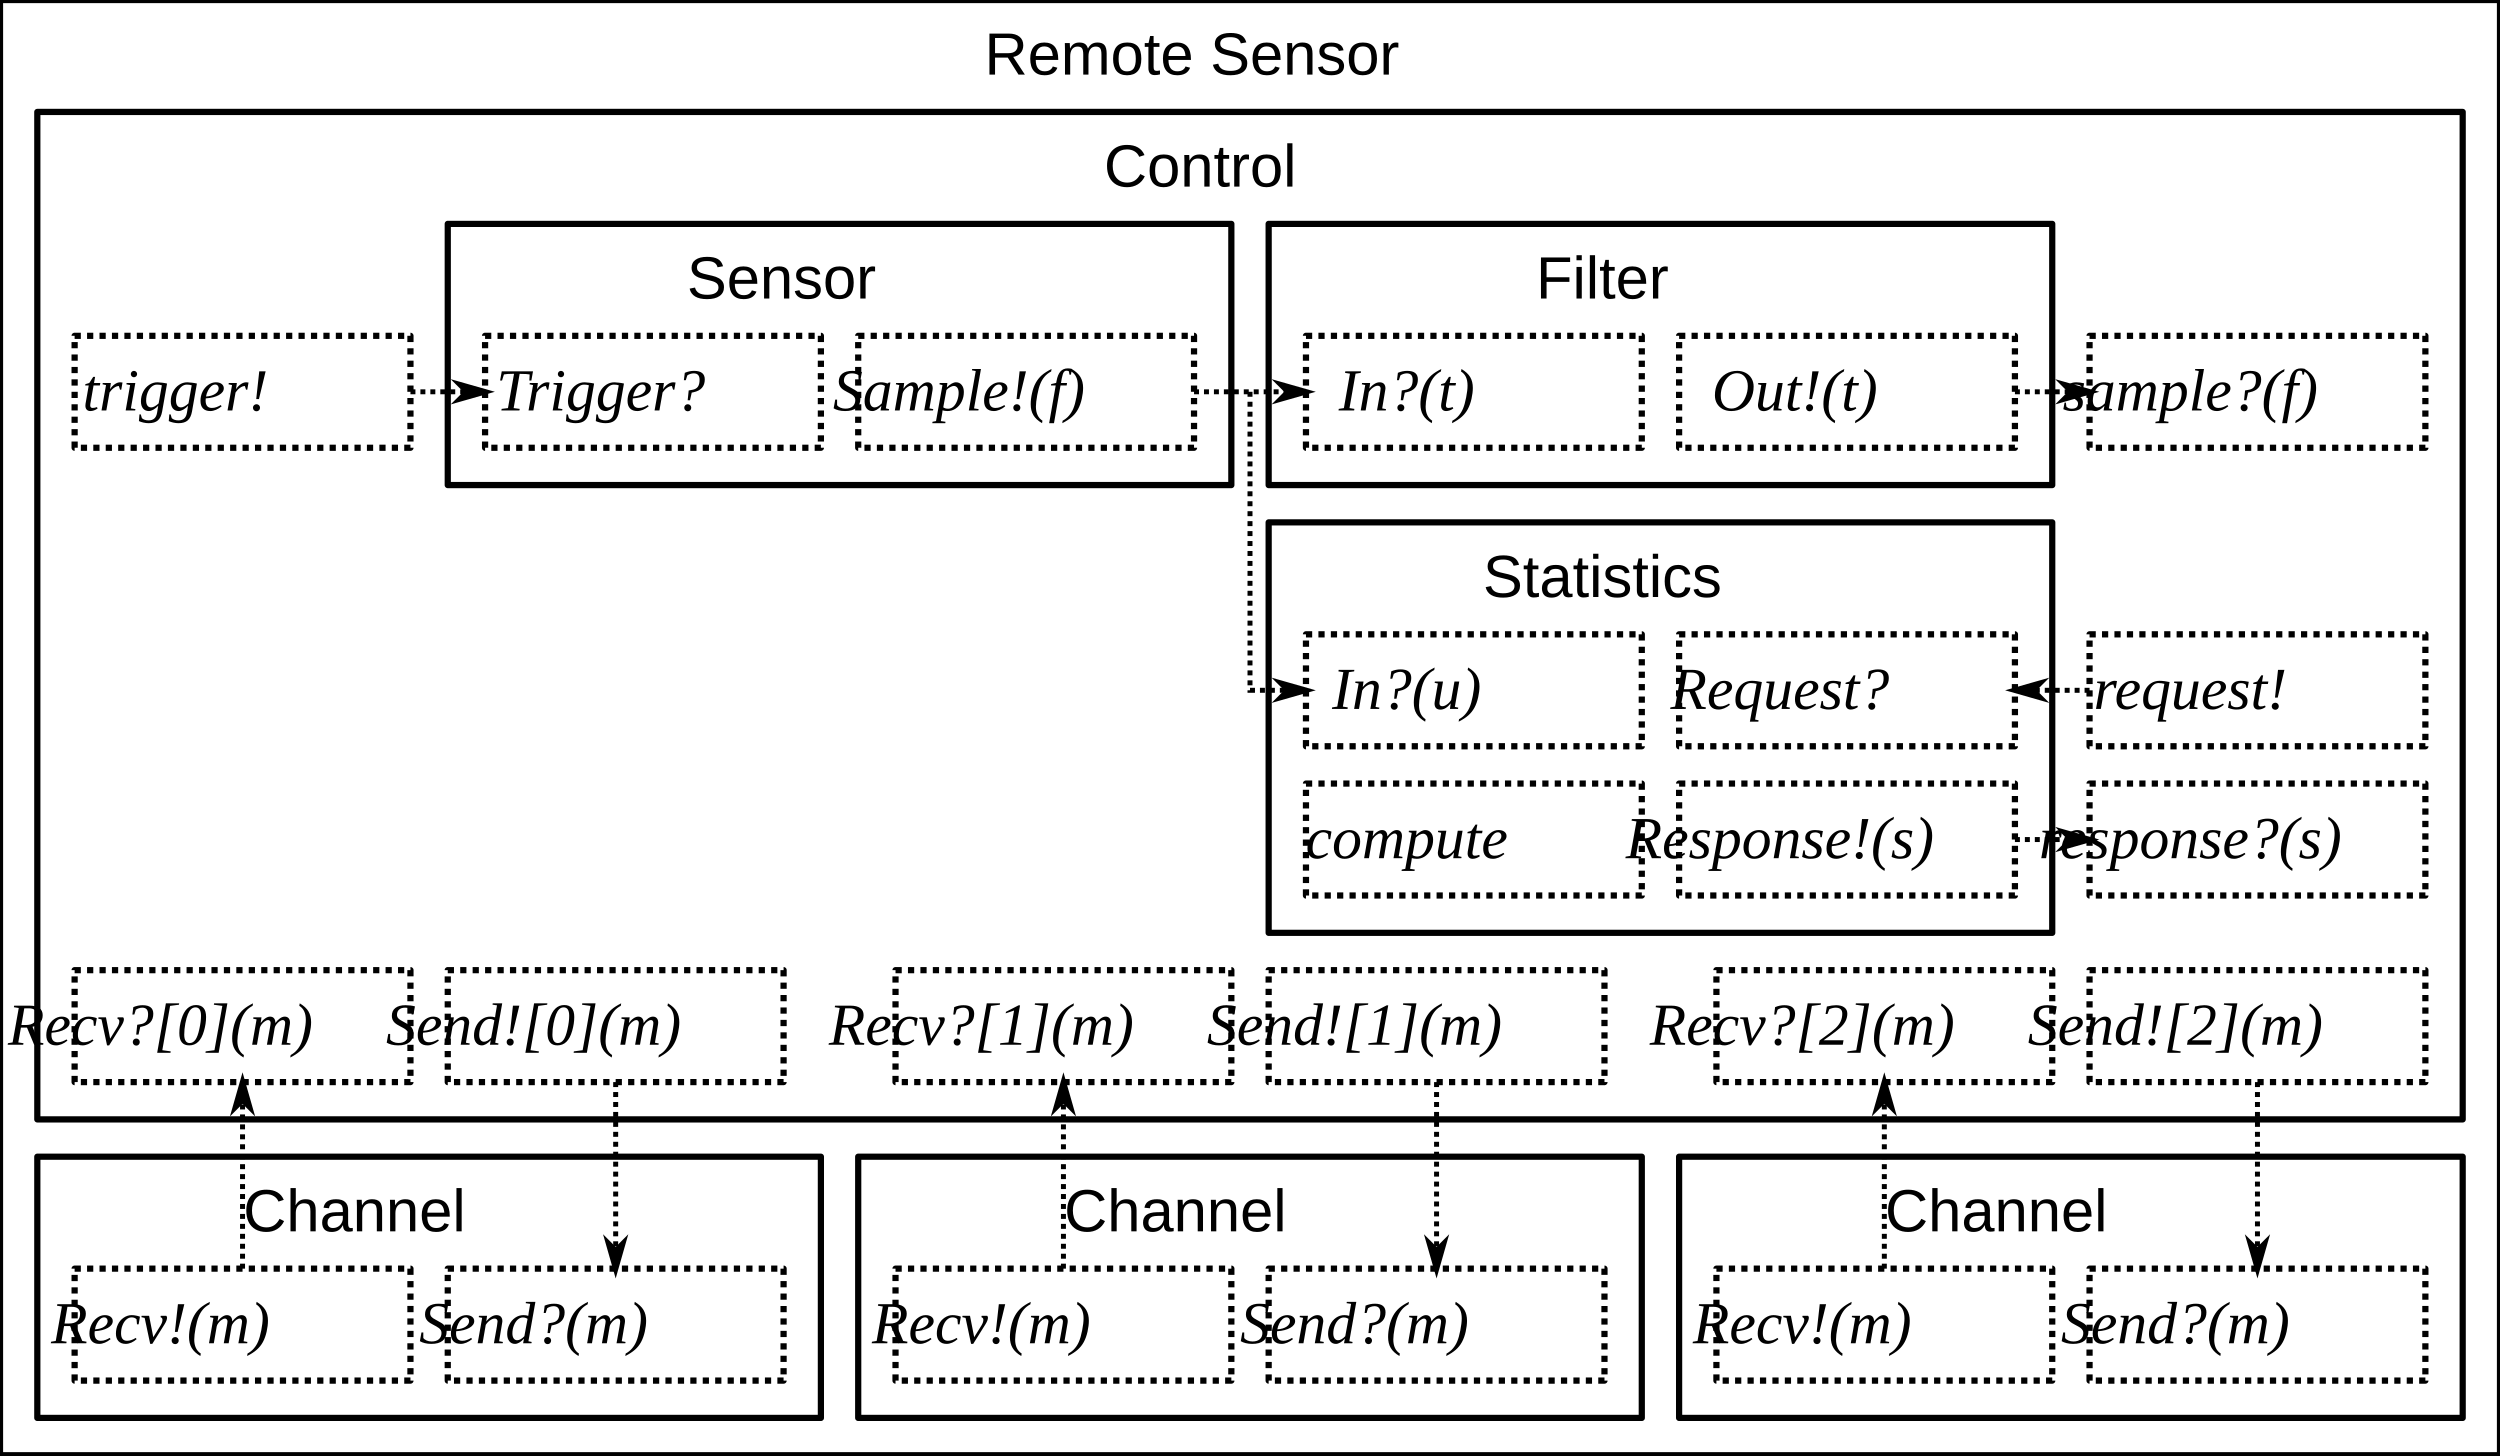
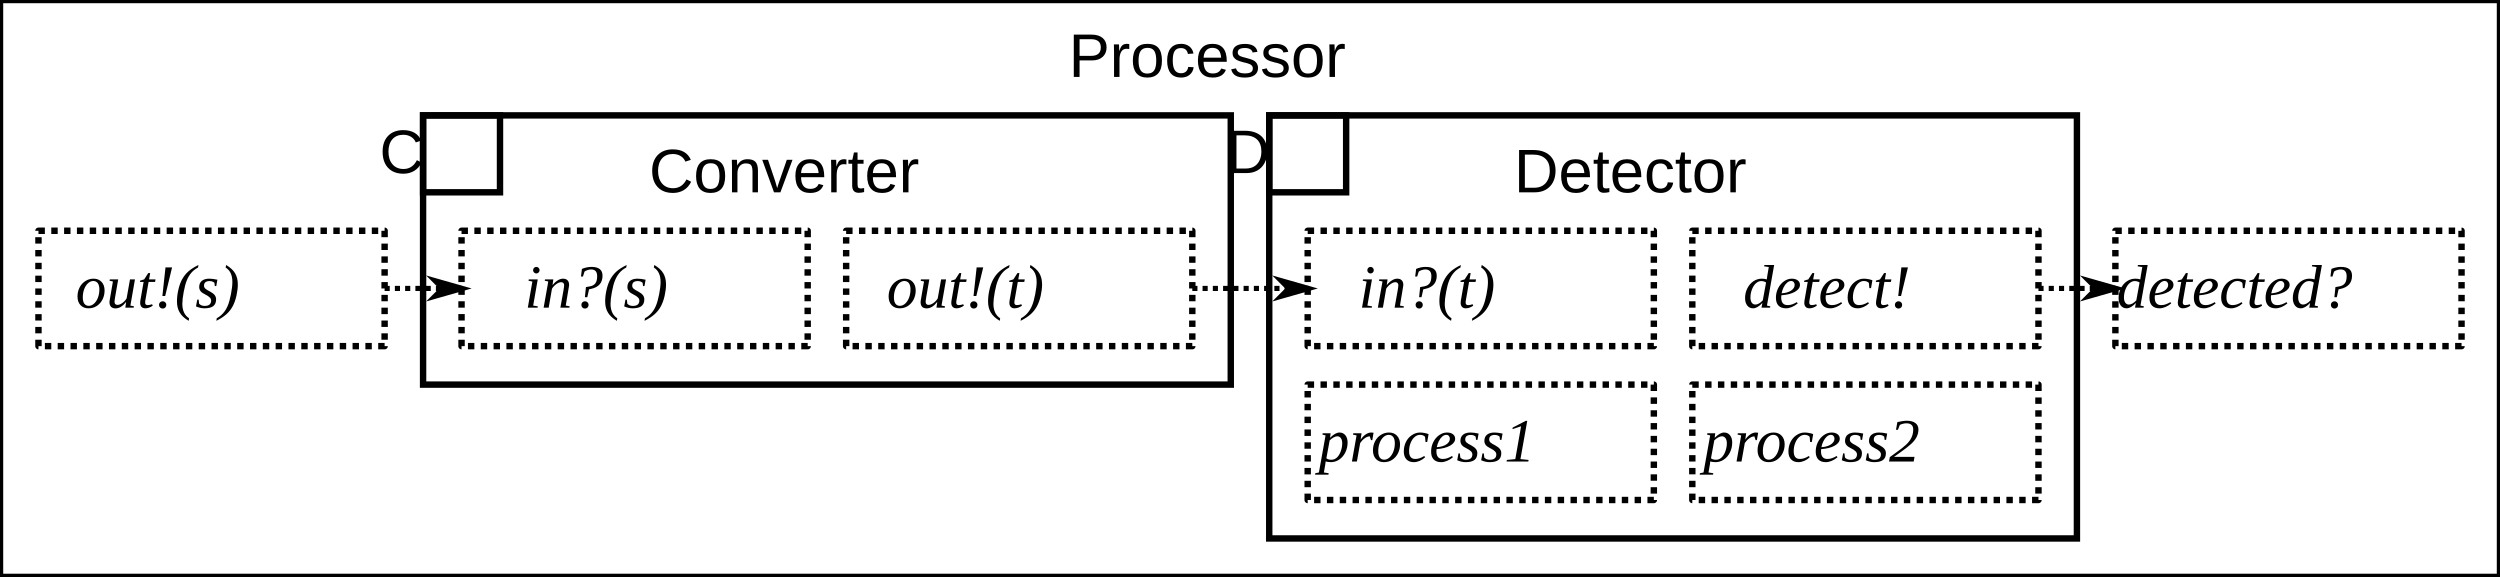
- <svg xmlns="http://www.w3.org/2000/svg" width="502.5" height="292.5" id="svg2" version="1.1">
+ <svg xmlns="http://www.w3.org/2000/svg" width="487.5" height="112.5" id="svg2" version="1.1">
  <defs id="defs4">
    <marker orient="auto" refY="0" refX="0" id="Arrow1Send" style="overflow:visible">
      <path id="path3876" d="M 0,0 5,-5 -12.5,0 5,5 0,0 z" style="fill-rule:evenodd;stroke:#000000;stroke-width:1pt;marker-start:none" transform="matrix(-0.2,0,0,-0.2,-1.2,0)" />
    </marker>
    <marker orient="auto" refY="0" refX="0" id="Arrow1Mstart" style="overflow:visible">
      <path id="path3867" d="M 0,0 5,-5 -12.5,0 5,5 0,0 z" style="fill-rule:evenodd;stroke:#000000;stroke-width:1pt;marker-start:none" transform="matrix(0.4,0,0,0.4,4,0)" />
    </marker>
    <marker orient="auto" refY="0" refX="0" id="Arrow1Lstart" style="overflow:visible">
      <path id="path3861" d="M 0,0 5,-5 -12.5,0 5,5 0,0 z" style="fill-rule:evenodd;stroke:#000000;stroke-width:1pt;marker-start:none" transform="matrix(0.8,0,0,0.8,10,0)" />
    </marker>
    <marker orient="auto" refY="0" refX="0" id="Arrow1Mend" style="overflow:visible">
      <path id="path3870" d="M 0,0 5,-5 -12.5,0 5,5 0,0 z" style="fill-rule:evenodd;stroke:#000000;stroke-width:1pt;marker-start:none" transform="matrix(-0.4,0,0,-0.4,-4,0)" />
    </marker>
  </defs>
-   <g id="layer1" transform="translate(0,-759.8622)">
-     <g id="g8713" transform="translate(0,-15)">
-       <rect y="842.362" x="97.5" height="22.5" width="67.5" id="rect5777" style="fill:none;stroke:#000000;stroke-width:1.25;stroke-linejoin:round;stroke-miterlimit:4;stroke-opacity:1;stroke-dasharray:1.25, 1.25;stroke-dashoffset:0" />
-       <text id="text5779" y="857.362" x="131.25" style="font-size:12px;font-style:italic;font-weight:normal;text-align:center;line-height:125%;letter-spacing:0px;word-spacing:0px;text-anchor:middle;fill:#000000;fill-opacity:1;stroke:none;font-family:Times New Roman;-inkscape-font-specification:'Times New Roman, Italic'" xml:space="preserve">
-         <tspan y="857.362" x="131.25" id="tspan5781">Trigger?</tspan>
+   <g id="layer1" transform="translate(0,-939.8622)">
+     <rect style="fill:none;stroke:#000000;stroke-width:1.25;stroke-linejoin:round;stroke-miterlimit:4;stroke-opacity:1;stroke-dasharray:1.25, 1.25;stroke-dashoffset:0" id="rect5777" width="67.5" height="22.5" x="90" y="984.862" />
+     <text xml:space="preserve" style="font-size:12px;font-style:italic;font-weight:normal;text-align:center;line-height:125%;letter-spacing:0px;word-spacing:0px;text-anchor:middle;fill:#000000;fill-opacity:1;stroke:none;font-family:Times New Roman;-inkscape-font-specification:'Times New Roman, Italic'" x="123.75" y="999.862" id="text5779">
+       <tspan id="tspan5781" x="123.75" y="999.862">in?(s)</tspan>
+     </text>
+     <text xml:space="preserve" style="font-size:12px;font-style:normal;font-variant:normal;font-weight:normal;font-stretch:normal;text-align:center;line-height:125%;letter-spacing:0px;word-spacing:0px;text-anchor:middle;fill:#000000;fill-opacity:1;stroke:none;font-family:Arial;-inkscape-font-specification:Arial" x="161.25" y="977.362" id="text5796">
+       <tspan id="tspan5798" x="161.25" y="977.362">Converter</tspan>
+     </text>
+     <rect style="fill:none;stroke:#000000;stroke-width:1.25;stroke-linejoin:miter;stroke-miterlimit:4;stroke-opacity:1;stroke-dasharray:none;stroke-dashoffset:0" id="rect5800" width="157.5" height="52.5" x="82.5" y="962.362" />
+     <text id="text5833" y="977.362" x="326.25" style="font-size:12px;font-style:normal;font-variant:normal;font-weight:normal;font-stretch:normal;text-align:center;line-height:125%;letter-spacing:0px;word-spacing:0px;text-anchor:middle;fill:#000000;fill-opacity:1;stroke:none;font-family:Arial;-inkscape-font-specification:Arial" xml:space="preserve">
+       <tspan y="977.362" x="326.25" id="tspan5835">Detector</tspan>
+     </text>
+     <rect y="962.362" x="247.5" height="82.5" width="157.5" id="rect5837" style="fill:none;stroke:#000000;stroke-width:1.25;stroke-linejoin:miter;stroke-miterlimit:4;stroke-opacity:1;stroke-dasharray:none;stroke-dashoffset:0" />
+     <text xml:space="preserve" style="font-size:12px;font-style:normal;font-variant:normal;font-weight:normal;font-stretch:normal;text-align:center;line-height:125%;letter-spacing:0px;word-spacing:0px;text-anchor:middle;fill:#000000;fill-opacity:1;stroke:none;font-family:Arial;-inkscape-font-specification:Arial" x="243.75" y="954.862" id="text5944">
+       <tspan id="tspan5946" x="243.75" y="954.862">Processor</tspan>
+     </text>
+     <rect style="fill:none;stroke:#000000;stroke-width:1.25;stroke-linejoin:miter;stroke-miterlimit:4;stroke-opacity:1;stroke-dasharray:none;stroke-dashoffset:0" id="rect5948" width="487.5" height="112.5" x="0" y="939.862" />
+     <g id="g6851" transform="translate(45,-150)">
+       <text xml:space="preserve" style="font-size:12px;font-style:italic;font-weight:normal;text-align:center;line-height:125%;letter-spacing:0px;word-spacing:0px;text-anchor:middle;fill:#000000;fill-opacity:1;stroke:none;font-family:Times New Roman;-inkscape-font-specification:'Times New Roman, Italic'" x="153.75" y="1149.862" id="text5792">
+         <tspan id="tspan5794" x="153.75" y="1149.862">out!(t)</tspan>
      </text>
-       <text id="text5796" y="834.862" x="168.75" style="font-size:12px;font-style:normal;font-variant:normal;font-weight:normal;font-stretch:normal;text-align:center;line-height:125%;letter-spacing:0px;word-spacing:0px;text-anchor:middle;fill:#000000;fill-opacity:1;stroke:none;font-family:Arial;-inkscape-font-specification:Arial" xml:space="preserve">
-         <tspan y="834.862" x="168.75" id="tspan5798">Sensor</tspan>
+       <rect style="fill:none;stroke:#000000;stroke-width:1.25;stroke-linejoin:round;stroke-miterlimit:4;stroke-opacity:1;stroke-dasharray:1.25, 1.25;stroke-dashoffset:0" id="rect5972" width="67.5" height="22.5" x="120" y="1134.862" />
+     </g>
+     <g id="g7469" transform="translate(45,-150)">
+       <rect style="fill:none;stroke:#000000;stroke-width:1.25;stroke-linejoin:round;stroke-miterlimit:4;stroke-opacity:1;stroke-dasharray:1.25, 1.25;stroke-dashoffset:0" id="rect5986" width="67.5" height="22.5" x="-37.5" y="1134.862" />
+       <text xml:space="preserve" style="font-size:12px;font-style:italic;font-weight:normal;text-align:center;line-height:125%;letter-spacing:0px;word-spacing:0px;text-anchor:middle;fill:#000000;fill-opacity:1;stroke:none;font-family:Times New Roman;-inkscape-font-specification:'Times New Roman, Italic'" x="-3.75" y="1149.862" id="text5988">
+         <tspan id="tspan5990" x="-3.75" y="1149.862">out!(s)</tspan>
      </text>
-       <rect y="819.862" x="90" height="52.5" width="157.5" id="rect5800" style="fill:none;stroke:#000000;stroke-width:1.25;stroke-linejoin:round;stroke-miterlimit:4;stroke-opacity:1;stroke-dasharray:none;stroke-dashoffset:0" />
-       <text xml:space="preserve" style="font-size:12px;font-style:normal;font-variant:normal;font-weight:normal;font-stretch:normal;text-align:center;line-height:125%;letter-spacing:0px;word-spacing:0px;text-anchor:middle;fill:#000000;fill-opacity:1;stroke:none;font-family:Arial;-inkscape-font-specification:Arial" x="333.75" y="834.862" id="text5833">
-         <tspan id="tspan5835" x="333.75" y="834.862">Filter</tspan>
+     </g>
+     <g id="g6054" transform="translate(45,-150)">
+       <text id="text5994" y="1149.862" x="243.75" style="font-size:12px;font-style:italic;font-weight:normal;text-align:center;line-height:125%;letter-spacing:0px;word-spacing:0px;text-anchor:middle;fill:#000000;fill-opacity:1;stroke:none;font-family:Times New Roman;-inkscape-font-specification:'Times New Roman, Italic'" xml:space="preserve">
+         <tspan y="1149.862" x="243.75" id="tspan5996">in?(t)</tspan>
      </text>
-       <rect style="fill:none;stroke:#000000;stroke-width:1.25;stroke-linejoin:round;stroke-miterlimit:4;stroke-opacity:1;stroke-dasharray:none;stroke-dashoffset:0" id="rect5837" width="157.5" height="52.5" x="255" y="819.862" />
-       <text xml:space="preserve" style="font-size:12px;font-style:normal;font-variant:normal;font-weight:normal;font-stretch:normal;text-align:center;line-height:125%;letter-spacing:0px;word-spacing:0px;text-anchor:middle;fill:#000000;fill-opacity:1;stroke:none;font-family:Arial;-inkscape-font-specification:Arial" x="333.75" y="894.862" id="text5857">
-         <tspan id="tspan5859" x="333.75" y="894.862">Statistics</tspan>
+       <rect y="1134.862" x="210" height="22.5" width="67.5" id="rect5998" style="fill:none;stroke:#000000;stroke-width:1.25;stroke-linejoin:round;stroke-miterlimit:4;stroke-opacity:1;stroke-dasharray:1.25, 1.25;stroke-dashoffset:0" />
+     </g>
+     <text id="text6002" y="999.862" x="363.75" style="font-size:12px;font-style:italic;font-weight:normal;text-align:center;line-height:125%;letter-spacing:0px;word-spacing:0px;text-anchor:middle;fill:#000000;fill-opacity:1;stroke:none;font-family:Times New Roman;-inkscape-font-specification:'Times New Roman, Italic'" xml:space="preserve">
+       <tspan y="999.862" x="363.75" id="tspan6004">detect!</tspan>
+     </text>
+     <rect y="984.862" x="330" height="22.5" width="67.5" id="rect6006" style="fill:none;stroke:#000000;stroke-width:1.25;stroke-linejoin:round;stroke-miterlimit:4;stroke-opacity:1;stroke-dasharray:1.25, 1.25;stroke-dashoffset:0" />
+     <path style="fill:none;stroke:#000000;stroke-width:1;stroke-linecap:butt;stroke-linejoin:miter;stroke-miterlimit:4;stroke-opacity:1;stroke-dasharray:1, 1;stroke-dashoffset:0;marker-start:none;marker-end:url(#Arrow1Mend)" d="m 75,996.112 c 15,0 15,0 15,0" id="path6091" />
+     <path style="fill:none;stroke:#000000;stroke-width:1;stroke-linecap:butt;stroke-linejoin:miter;stroke-miterlimit:4;stroke-opacity:1;stroke-dasharray:1, 1;stroke-dashoffset:0;marker-end:url(#Arrow1Mend)" d="m 232.5,996.112 c 22.5,0 22.5,0 22.5,0" id="path6469" />
+     <g id="g6856" transform="translate(292.5,-150)">
+       <text id="text6858" y="1149.862" x="153.75" style="font-size:12px;font-style:italic;font-weight:normal;text-align:center;line-height:125%;letter-spacing:0px;word-spacing:0px;text-anchor:middle;fill:#000000;fill-opacity:1;stroke:none;font-family:Times New Roman;-inkscape-font-specification:'Times New Roman, Italic'" xml:space="preserve">
+         <tspan y="1149.862" x="153.75" id="tspan6860">detected?</tspan>
      </text>
-       <rect style="fill:none;stroke:#000000;stroke-width:1.25;stroke-linejoin:round;stroke-miterlimit:4;stroke-opacity:1;stroke-dasharray:none;stroke-dashoffset:0" id="rect5861" width="157.5" height="82.5" x="255" y="879.862" />
-       <text id="text5944" y="812.362" x="251.25" style="font-size:12px;font-style:normal;font-variant:normal;font-weight:normal;font-stretch:normal;text-align:center;line-height:125%;letter-spacing:0px;word-spacing:0px;text-anchor:middle;fill:#000000;fill-opacity:1;stroke:none;font-family:Arial;-inkscape-font-specification:Arial" xml:space="preserve">
-         <tspan y="812.362" x="252.914" id="tspan5946">Control</tspan>
+       <rect y="1134.862" x="120" height="22.5" width="67.5" id="rect6862" style="fill:none;stroke:#000000;stroke-width:1.25;stroke-linejoin:round;stroke-miterlimit:4;stroke-opacity:1;stroke-dasharray:1.25, 1.25;stroke-dashoffset:0" />
+     </g>
+     <path style="fill:none;stroke:#000000;stroke-width:1;stroke-linecap:butt;stroke-linejoin:miter;stroke-miterlimit:4;stroke-opacity:1;stroke-dasharray:1, 1;stroke-dashoffset:0;marker-end:url(#Arrow1Mend)" d="m 397.5,996.112 c 15,0 15,0 15,0" id="path6864" />
+     <g transform="translate(292.5,-120)" id="g3285">
+       <rect y="1134.862" x="-37.5" height="22.5" width="67.5" id="rect3287" style="fill:none;stroke:#000000;stroke-width:1.25;stroke-linejoin:round;stroke-miterlimit:4;stroke-opacity:1;stroke-dasharray:1.25, 1.25;stroke-dashoffset:0" />
+       <text id="text3289" y="1149.862" x="-3.75" style="font-size:12px;font-style:italic;font-weight:normal;text-align:center;line-height:125%;letter-spacing:0px;word-spacing:0px;text-anchor:middle;fill:#000000;fill-opacity:1;stroke:none;font-family:Times New Roman;-inkscape-font-specification:'Times New Roman, Italic'" xml:space="preserve">
+         <tspan y="1149.862" x="-3.75" id="tspan3291">process1</tspan>
      </text>
-       <rect y="797.362" x="7.5" height="202.5" width="487.5" id="rect5948" style="fill:none;stroke:#000000;stroke-width:1.25;stroke-linejoin:round;stroke-miterlimit:4;stroke-opacity:1;stroke-dasharray:none;stroke-dashoffset:0" />
-       <g transform="translate(52.5,-292.5)" id="g6851">
-         <text id="text5792" y="1149.862" x="153.75" style="font-size:12px;font-style:italic;font-weight:normal;text-align:center;line-height:125%;letter-spacing:0px;word-spacing:0px;text-anchor:middle;fill:#000000;fill-opacity:1;stroke:none;font-family:Times New Roman;-inkscape-font-specification:'Times New Roman, Italic'" xml:space="preserve">
-           <tspan y="1149.862" x="153.75" id="tspan5794">Sample!(f)</tspan>
-         </text>
-         <rect y="1134.862" x="120" height="22.5" width="67.5" id="rect5972" style="fill:none;stroke:#000000;stroke-width:1.25;stroke-linejoin:round;stroke-miterlimit:4;stroke-opacity:1;stroke-dasharray:1.25, 1.25;stroke-dashoffset:0" />
-       </g>
-       <g transform="translate(52.5,-292.5)" id="g7469">
-         <rect y="1134.862" x="-37.5" height="22.5" width="67.5" id="rect5986" style="fill:none;stroke:#000000;stroke-width:1.25;stroke-linejoin:round;stroke-miterlimit:4;stroke-opacity:1;stroke-dasharray:1.25, 1.25;stroke-dashoffset:0" />
-         <text id="text5988" y="1149.862" x="-3.75" style="font-size:12px;font-style:italic;font-weight:normal;text-align:center;line-height:125%;letter-spacing:0px;word-spacing:0px;text-anchor:middle;fill:#000000;fill-opacity:1;stroke:none;font-family:Times New Roman;-inkscape-font-specification:'Times New Roman, Italic'" xml:space="preserve">
-           <tspan y="1149.862" x="-3.75" id="tspan5990">trigger!</tspan>
-         </text>
-       </g>
-       <g transform="translate(52.5,-292.5)" id="g6054">
-         <text xml:space="preserve" style="font-size:12px;font-style:italic;font-weight:normal;text-align:center;line-height:125%;letter-spacing:0px;word-spacing:0px;text-anchor:middle;fill:#000000;fill-opacity:1;stroke:none;font-family:Times New Roman;-inkscape-font-specification:'Times New Roman, Italic'" x="243.75" y="1149.862" id="text5994">
-           <tspan id="tspan5996" x="243.75" y="1149.862">In?(t)</tspan>
-         </text>
-         <rect style="fill:none;stroke:#000000;stroke-width:1.25;stroke-linejoin:round;stroke-miterlimit:4;stroke-opacity:1;stroke-dasharray:1.25, 1.25;stroke-dashoffset:0" id="rect5998" width="67.5" height="22.5" x="210" y="1134.862" />
-       </g>
-       <text xml:space="preserve" style="font-size:12px;font-style:italic;font-weight:normal;text-align:center;line-height:125%;letter-spacing:0px;word-spacing:0px;text-anchor:middle;fill:#000000;fill-opacity:1;stroke:none;font-family:Times New Roman;-inkscape-font-specification:'Times New Roman, Italic'" x="371.25" y="857.362" id="text6002">
-         <tspan id="tspan6004" x="371.25" y="857.362">Out!(t)</tspan>
+     </g>
+     <g id="g3076" transform="translate(367.5,-120)">
+       <rect style="fill:none;stroke:#000000;stroke-width:1.25;stroke-linejoin:round;stroke-miterlimit:4;stroke-opacity:1;stroke-dasharray:1.25, 1.25;stroke-dashoffset:0" id="rect3078" width="67.5" height="22.5" x="-37.5" y="1134.862" />
+       <text xml:space="preserve" style="font-size:12px;font-style:italic;font-weight:normal;text-align:center;line-height:125%;letter-spacing:0px;word-spacing:0px;text-anchor:middle;fill:#000000;fill-opacity:1;stroke:none;font-family:Times New Roman;-inkscape-font-specification:'Times New Roman, Italic'" x="-3.75" y="1149.862" id="text3080">
+         <tspan id="tspan3082" x="-3.75" y="1149.862">process2</tspan>
      </text>
-       <rect style="fill:none;stroke:#000000;stroke-width:1.25;stroke-linejoin:round;stroke-miterlimit:4;stroke-opacity:1;stroke-dasharray:1.25, 1.25;stroke-dashoffset:0" id="rect6006" width="67.5" height="22.5" x="337.5" y="842.362" />
-       <g transform="translate(52.5,-232.5)" id="g6059">
-         <text id="text6061" y="1149.862" x="243.75" style="font-size:12px;font-style:italic;font-weight:normal;text-align:center;line-height:125%;letter-spacing:0px;word-spacing:0px;text-anchor:middle;fill:#000000;fill-opacity:1;stroke:none;font-family:Times New Roman;-inkscape-font-specification:'Times New Roman, Italic'" xml:space="preserve">
-           <tspan y="1149.862" x="243.75" id="tspan6063">In?(u)</tspan>
-         </text>
-         <rect y="1134.862" x="210" height="22.5" width="67.5" id="rect6065" style="fill:none;stroke:#000000;stroke-width:1.25;stroke-linejoin:round;stroke-miterlimit:4;stroke-opacity:1;stroke-dasharray:1.25, 1.25;stroke-dashoffset:0" />
-       </g>
-       <g id="g6067" transform="translate(127.5,-232.5)">
-         <text xml:space="preserve" style="font-size:12px;font-style:italic;font-weight:normal;text-align:center;line-height:125%;letter-spacing:0px;word-spacing:0px;text-anchor:middle;fill:#000000;fill-opacity:1;stroke:none;font-family:Times New Roman;-inkscape-font-specification:'Times New Roman, Italic'" x="243.75" y="1149.862" id="text6069">
-           <tspan id="tspan6071" x="243.75" y="1149.862">Request?</tspan>
-         </text>
-         <rect style="fill:none;stroke:#000000;stroke-width:1.25;stroke-linejoin:round;stroke-miterlimit:4;stroke-opacity:1;stroke-dasharray:1.25, 1.25;stroke-dashoffset:0" id="rect6073" width="67.5" height="22.5" x="210" y="1134.862" />
-       </g>
-       <g id="g6075" transform="translate(52.5,-202.5)">
-         <text xml:space="preserve" style="font-size:12px;font-style:italic;font-weight:normal;text-align:center;line-height:125%;letter-spacing:0px;word-spacing:0px;text-anchor:middle;fill:#000000;fill-opacity:1;stroke:none;font-family:Times New Roman;-inkscape-font-specification:'Times New Roman, Italic'" x="243.75" y="1149.862" id="text6077">
-           <tspan id="tspan6079" x="243.75" y="1149.862">compute</tspan>
-         </text>
-         <rect style="fill:none;stroke:#000000;stroke-width:1.25;stroke-linejoin:round;stroke-miterlimit:4;stroke-opacity:1;stroke-dasharray:1.25, 1.25;stroke-dashoffset:0" id="rect6081" width="67.5" height="22.5" x="210" y="1134.862" />
-       </g>
-       <g transform="translate(127.5,-202.5)" id="g6083">
-         <text id="text6085" y="1149.862" x="243.75" style="font-size:12px;font-style:italic;font-weight:normal;text-align:center;line-height:125%;letter-spacing:0px;word-spacing:0px;text-anchor:middle;fill:#000000;fill-opacity:1;stroke:none;font-family:Times New Roman;-inkscape-font-specification:'Times New Roman, Italic'" xml:space="preserve">
-           <tspan y="1149.862" x="243.75" id="tspan6087">Response!(s)</tspan>
-         </text>
-         <rect y="1134.862" x="210" height="22.5" width="67.5" id="rect6089" style="fill:none;stroke:#000000;stroke-width:1.25;stroke-linejoin:round;stroke-miterlimit:4;stroke-opacity:1;stroke-dasharray:1.25, 1.25;stroke-dashoffset:0" />
-       </g>
-       <path id="path6091" d="m 82.5,853.612 c 15,0 15,0 15,0" style="fill:none;stroke:#000000;stroke-width:1;stroke-linecap:butt;stroke-linejoin:miter;stroke-miterlimit:4;stroke-opacity:1;stroke-dasharray:1, 1;stroke-dashoffset:0;marker-start:none;marker-end:url(#Arrow1Mend)" />
-       <path id="path6469" d="m 240,853.612 c 22.5,0 22.5,0 22.5,0" style="fill:none;stroke:#000000;stroke-width:1;stroke-linecap:butt;stroke-linejoin:miter;stroke-miterlimit:4;stroke-opacity:1;stroke-dasharray:1, 1;stroke-dashoffset:0;marker-end:url(#Arrow1Mend)" />
-       <path id="path6659" d="m 251.25,853.612 0,60 11.25,0 0,0" style="fill:none;stroke:#000000;stroke-width:1;stroke-linecap:butt;stroke-linejoin:miter;stroke-miterlimit:4;stroke-opacity:1;stroke-dasharray:1, 1;stroke-dashoffset:0;marker-end:url(#Arrow1Mend)" />
-       <g transform="translate(300,-292.5)" id="g6856">
-         <text xml:space="preserve" style="font-size:12px;font-style:italic;font-weight:normal;text-align:center;line-height:125%;letter-spacing:0px;word-spacing:0px;text-anchor:middle;fill:#000000;fill-opacity:1;stroke:none;font-family:Times New Roman;-inkscape-font-specification:'Times New Roman, Italic'" x="153.75" y="1149.862" id="text6858">
-           <tspan id="tspan6860" x="153.75" y="1149.862">sample?(f)</tspan>
-         </text>
-         <rect style="fill:none;stroke:#000000;stroke-width:1.25;stroke-linejoin:round;stroke-miterlimit:4;stroke-opacity:1;stroke-dasharray:1.25, 1.25;stroke-dashoffset:0" id="rect6862" width="67.5" height="22.5" x="120" y="1134.862" />
-       </g>
-       <path id="path6864" d="m 405,853.612 c 15,0 15,0 15,0" style="fill:none;stroke:#000000;stroke-width:1;stroke-linecap:butt;stroke-linejoin:miter;stroke-miterlimit:4;stroke-opacity:1;stroke-dasharray:1, 1;stroke-dashoffset:0;marker-end:url(#Arrow1Mend)" />
-       <g transform="translate(210,-232.5)" id="g7054">
-         <text id="text7056" y="1149.862" x="243.75" style="font-size:12px;font-style:italic;font-weight:normal;text-align:center;line-height:125%;letter-spacing:0px;word-spacing:0px;text-anchor:middle;fill:#000000;fill-opacity:1;stroke:none;font-family:Times New Roman;-inkscape-font-specification:'Times New Roman, Italic'" xml:space="preserve">
-           <tspan y="1149.862" x="243.75" id="tspan7058">request!</tspan>
-         </text>
-         <rect y="1134.862" x="210" height="22.5" width="67.5" id="rect7060" style="fill:none;stroke:#000000;stroke-width:1.25;stroke-linejoin:round;stroke-miterlimit:4;stroke-opacity:1;stroke-dasharray:1.25, 1.25;stroke-dashoffset:0" />
-       </g>
-       <g id="g7062" transform="translate(210,-202.5)">
-         <text xml:space="preserve" style="font-size:12px;font-style:italic;font-weight:normal;text-align:center;line-height:125%;letter-spacing:0px;word-spacing:0px;text-anchor:middle;fill:#000000;fill-opacity:1;stroke:none;font-family:Times New Roman;-inkscape-font-specification:'Times New Roman, Italic'" x="243.75" y="1149.862" id="text7064">
-           <tspan id="tspan7066" x="243.75" y="1149.862">response?(s)</tspan>
-         </text>
-         <rect style="fill:none;stroke:#000000;stroke-width:1.25;stroke-linejoin:round;stroke-miterlimit:4;stroke-opacity:1;stroke-dasharray:1.25, 1.25;stroke-dashoffset:0" id="rect7068" width="67.5" height="22.5" x="210" y="1134.862" />
-       </g>
-       <path id="path7070" d="m 420,913.612 c -15,0 -15,0 -15,0" style="fill:none;stroke:#000000;stroke-width:1;stroke-linecap:butt;stroke-linejoin:miter;stroke-miterlimit:4;stroke-opacity:1;stroke-dasharray:1, 1;stroke-dashoffset:0;marker-end:url(#Arrow1Mend)" />
-       <path id="path7260" d="m 405,943.612 15,0 0,0" style="fill:none;stroke:#000000;stroke-width:1;stroke-linecap:butt;stroke-linejoin:miter;stroke-miterlimit:4;stroke-opacity:1;stroke-dasharray:1, 1;stroke-dashoffset:0;marker-end:url(#Arrow1Mend)" />
-       <g id="g8602">
-         <g transform="translate(457.5,-135)" id="g7474">
-           <rect style="fill:none;stroke:#000000;stroke-width:1.25;stroke-linejoin:round;stroke-miterlimit:4;stroke-opacity:1;stroke-dasharray:1.25, 1.25;stroke-dashoffset:0" id="rect7476" width="67.5" height="22.5" x="-37.5" y="1104.862" />
-           <text xml:space="preserve" style="font-size:12px;font-style:italic;font-weight:normal;text-align:center;line-height:125%;letter-spacing:0px;word-spacing:0px;text-anchor:middle;fill:#000000;fill-opacity:1;stroke:none;font-family:Times New Roman;-inkscape-font-specification:'Times New Roman, Italic'" x="-3.75" y="1119.862" id="text7478">
-             <tspan id="tspan7480" x="-3.75" y="1119.862">Send![2](m)</tspan>
-           </text>
-         </g>
-         <g transform="translate(382.5,-135)" id="g7482">
-           <rect style="fill:none;stroke:#000000;stroke-width:1.25;stroke-linejoin:round;stroke-miterlimit:4;stroke-opacity:1;stroke-dasharray:1.25, 1.25;stroke-dashoffset:0" id="rect7484" width="67.5" height="22.5" x="-37.5" y="1104.862" />
-           <text xml:space="preserve" style="font-size:12px;font-style:italic;font-weight:normal;text-align:center;line-height:125%;letter-spacing:0px;word-spacing:0px;text-anchor:middle;fill:#000000;fill-opacity:1;stroke:none;font-family:Times New Roman;-inkscape-font-specification:'Times New Roman, Italic'" x="-3.75" y="1119.862" id="text7486">
-             <tspan id="tspan7488" x="-3.75" y="1119.862">Recv?[2](m)</tspan>
-           </text>
-         </g>
-         <rect y="1007.362" x="337.5" height="52.5" width="157.5" id="rect7959" style="fill:none;stroke:#000000;stroke-width:1.25;stroke-linejoin:round;stroke-miterlimit:4;stroke-opacity:1;stroke-dasharray:none;stroke-dashoffset:0" />
-         <g id="g7961" transform="translate(382.5,-75)">
-           <rect y="1104.862" x="-37.5" height="22.5" width="67.5" id="rect7963" style="fill:none;stroke:#000000;stroke-width:1.25;stroke-linejoin:round;stroke-miterlimit:4;stroke-opacity:1;stroke-dasharray:1.25, 1.25;stroke-dashoffset:0" />
-           <text id="text7965" y="1119.862" x="-3.75" style="font-size:12px;font-style:italic;font-weight:normal;text-align:center;line-height:125%;letter-spacing:0px;word-spacing:0px;text-anchor:middle;fill:#000000;fill-opacity:1;stroke:none;font-family:Times New Roman;-inkscape-font-specification:'Times New Roman, Italic'" xml:space="preserve">
-             <tspan y="1119.862" x="-3.75" id="tspan7967">Recv!(m)</tspan>
-           </text>
-         </g>
-         <g id="g7969" transform="translate(457.5,-75)">
-           <rect y="1104.862" x="-37.5" height="22.5" width="67.5" id="rect7971" style="fill:none;stroke:#000000;stroke-width:1.25;stroke-linejoin:round;stroke-miterlimit:4;stroke-opacity:1;stroke-dasharray:1.25, 1.25;stroke-dashoffset:0" />
-           <text id="text7973" y="1119.862" x="-3.75" style="font-size:12px;font-style:italic;font-weight:normal;text-align:center;line-height:125%;letter-spacing:0px;word-spacing:0px;text-anchor:middle;fill:#000000;fill-opacity:1;stroke:none;font-family:Times New Roman;-inkscape-font-specification:'Times New Roman, Italic'" xml:space="preserve">
-             <tspan y="1119.862" x="-3.75" id="tspan7975">Send?(m)</tspan>
-           </text>
-         </g>
-         <text xml:space="preserve" style="font-size:12px;font-style:normal;font-variant:normal;font-weight:normal;font-stretch:normal;text-align:center;line-height:125%;letter-spacing:0px;word-spacing:0px;text-anchor:middle;fill:#000000;fill-opacity:1;stroke:none;font-family:Arial;-inkscape-font-specification:Arial" x="416.25" y="1022.362" id="text7977">
-           <tspan id="tspan7979" x="416.25" y="1022.362">Channel</tspan>
-         </text>
-         <path style="fill:none;stroke:#000000;stroke-width:1;stroke-linecap:butt;stroke-linejoin:miter;stroke-miterlimit:4;stroke-opacity:1;stroke-dasharray:1, 1;stroke-dashoffset:0;marker-end:url(#Arrow1Mend)" d="m 378.75,1029.862 0,-33.75 0,-3.75" id="path7981" />
-         <path style="fill:none;stroke:#000000;stroke-width:1;stroke-linecap:butt;stroke-linejoin:miter;stroke-miterlimit:4;stroke-opacity:1;stroke-dasharray:1, 1;stroke-dashoffset:0;marker-end:url(#Arrow1Mend)" d="m 453.75,992.362 0,18.75 0,18.75" id="path8171" />
-       </g>
-       <rect y="774.862" x="0" height="292.5" width="502.5" id="rect8361" style="fill:none;stroke:#000000;stroke-width:1.25;stroke-linejoin:round;stroke-miterlimit:4;stroke-opacity:1;stroke-dasharray:none;stroke-dashoffset:0" />
-       <text xml:space="preserve" style="font-size:12px;font-style:normal;font-variant:normal;font-weight:normal;font-stretch:normal;text-align:center;line-height:125%;letter-spacing:0px;word-spacing:0px;text-anchor:middle;fill:#000000;fill-opacity:1;stroke:none;font-family:Arial;-inkscape-font-specification:Arial" x="251.25" y="789.862" id="text8363">
-         <tspan id="tspan8365" x="251.25" y="789.862">Remote Sensor</tspan>
+     </g>
+     <g id="g3841">
+       <text xml:space="preserve" style="font-size:12px;font-style:normal;font-variant:normal;font-weight:normal;font-stretch:normal;text-align:center;line-height:125%;letter-spacing:0px;word-spacing:0px;text-anchor:middle;fill:#000000;fill-opacity:1;stroke:none;font-family:Arial;-inkscape-font-specification:Arial" x="90" y="973.612" id="text3041">
+         <tspan id="tspan3043" x="90" y="973.612">C</tspan>
      </text>
-       <g transform="translate(-165,-2.6171874e-6)" id="g8625">
-         <g id="g8627" transform="translate(457.5,-135)">
-           <rect y="1104.862" x="-37.5" height="22.5" width="67.5" id="rect8629" style="fill:none;stroke:#000000;stroke-width:1.25;stroke-linejoin:round;stroke-miterlimit:4;stroke-opacity:1;stroke-dasharray:1.25, 1.25;stroke-dashoffset:0" />
-           <text id="text8631" y="1119.862" x="-3.75" style="font-size:12px;font-style:italic;font-weight:normal;text-align:center;line-height:125%;letter-spacing:0px;word-spacing:0px;text-anchor:middle;fill:#000000;fill-opacity:1;stroke:none;font-family:Times New Roman;-inkscape-font-specification:'Times New Roman, Italic'" xml:space="preserve">
-             <tspan y="1119.862" x="-3.75" id="tspan8633">Send![1](m)</tspan>
-           </text>
-         </g>
-         <g id="g8635" transform="translate(382.5,-135)">
-           <rect y="1104.862" x="-37.5" height="22.5" width="67.5" id="rect8637" style="fill:none;stroke:#000000;stroke-width:1.25;stroke-linejoin:round;stroke-miterlimit:4;stroke-opacity:1;stroke-dasharray:1.25, 1.25;stroke-dashoffset:0" />
-           <text id="text8639" y="1119.862" x="-3.75" style="font-size:12px;font-style:italic;font-weight:normal;text-align:center;line-height:125%;letter-spacing:0px;word-spacing:0px;text-anchor:middle;fill:#000000;fill-opacity:1;stroke:none;font-family:Times New Roman;-inkscape-font-specification:'Times New Roman, Italic'" xml:space="preserve">
-             <tspan y="1119.862" x="-3.75" id="tspan8641">Recv?[1](m)</tspan>
-           </text>
-         </g>
-         <rect style="fill:none;stroke:#000000;stroke-width:1.25;stroke-linejoin:round;stroke-miterlimit:4;stroke-opacity:1;stroke-dasharray:none;stroke-dashoffset:0" id="rect8643" width="157.5" height="52.5" x="337.5" y="1007.362" />
-         <g transform="translate(382.5,-75)" id="g8645">
-           <rect style="fill:none;stroke:#000000;stroke-width:1.25;stroke-linejoin:round;stroke-miterlimit:4;stroke-opacity:1;stroke-dasharray:1.25, 1.25;stroke-dashoffset:0" id="rect8647" width="67.5" height="22.5" x="-37.5" y="1104.862" />
-           <text xml:space="preserve" style="font-size:12px;font-style:italic;font-weight:normal;text-align:center;line-height:125%;letter-spacing:0px;word-spacing:0px;text-anchor:middle;fill:#000000;fill-opacity:1;stroke:none;font-family:Times New Roman;-inkscape-font-specification:'Times New Roman, Italic'" x="-3.75" y="1119.862" id="text8649">
-             <tspan id="tspan8651" x="-3.75" y="1119.862">Recv!(m)</tspan>
-           </text>
-         </g>
-         <g transform="translate(457.5,-75)" id="g8653">
-           <rect style="fill:none;stroke:#000000;stroke-width:1.25;stroke-linejoin:round;stroke-miterlimit:4;stroke-opacity:1;stroke-dasharray:1.25, 1.25;stroke-dashoffset:0" id="rect8655" width="67.5" height="22.5" x="-37.5" y="1104.862" />
-           <text xml:space="preserve" style="font-size:12px;font-style:italic;font-weight:normal;text-align:center;line-height:125%;letter-spacing:0px;word-spacing:0px;text-anchor:middle;fill:#000000;fill-opacity:1;stroke:none;font-family:Times New Roman;-inkscape-font-specification:'Times New Roman, Italic'" x="-3.75" y="1119.862" id="text8657">
-             <tspan id="tspan8659" x="-3.75" y="1119.862">Send?(m)</tspan>
-           </text>
-         </g>
-         <text id="text8661" y="1022.362" x="416.25" style="font-size:12px;font-style:normal;font-variant:normal;font-weight:normal;font-stretch:normal;text-align:center;line-height:125%;letter-spacing:0px;word-spacing:0px;text-anchor:middle;fill:#000000;fill-opacity:1;stroke:none;font-family:Arial;-inkscape-font-specification:Arial" xml:space="preserve">
-           <tspan y="1022.362" x="416.25" id="tspan8663">Channel</tspan>
-         </text>
-         <path id="path8665" d="m 378.75,1029.862 0,-33.75 0,-3.75" style="fill:none;stroke:#000000;stroke-width:1;stroke-linecap:butt;stroke-linejoin:miter;stroke-miterlimit:4;stroke-opacity:1;stroke-dasharray:1, 1;stroke-dashoffset:0;marker-end:url(#Arrow1Mend)" />
-         <path id="path8667" d="m 453.75,992.362 0,18.75 0,18.75" style="fill:none;stroke:#000000;stroke-width:1;stroke-linecap:butt;stroke-linejoin:miter;stroke-miterlimit:4;stroke-opacity:1;stroke-dasharray:1, 1;stroke-dashoffset:0;marker-end:url(#Arrow1Mend)" />
-       </g>
-       <g id="g8669" transform="translate(-330,3.8281269e-7)">
-         <g transform="translate(457.5,-135)" id="g8671">
-           <rect style="fill:none;stroke:#000000;stroke-width:1.25;stroke-linejoin:round;stroke-miterlimit:4;stroke-opacity:1;stroke-dasharray:1.25, 1.25;stroke-dashoffset:0" id="rect8673" width="67.5" height="22.5" x="-37.5" y="1104.862" />
-           <text xml:space="preserve" style="font-size:12px;font-style:italic;font-weight:normal;text-align:center;line-height:125%;letter-spacing:0px;word-spacing:0px;text-anchor:middle;fill:#000000;fill-opacity:1;stroke:none;font-family:Times New Roman;-inkscape-font-specification:'Times New Roman, Italic'" x="-3.75" y="1119.862" id="text8675">
-             <tspan id="tspan8677" x="-3.75" y="1119.862">Send![0](m)</tspan>
-           </text>
-         </g>
-         <g transform="translate(382.5,-135)" id="g8679">
-           <rect style="fill:none;stroke:#000000;stroke-width:1.25;stroke-linejoin:round;stroke-miterlimit:4;stroke-opacity:1;stroke-dasharray:1.25, 1.25;stroke-dashoffset:0" id="rect8681" width="67.5" height="22.5" x="-37.5" y="1104.862" />
-           <text xml:space="preserve" style="font-size:12px;font-style:italic;font-weight:normal;text-align:center;line-height:125%;letter-spacing:0px;word-spacing:0px;text-anchor:middle;fill:#000000;fill-opacity:1;stroke:none;font-family:Times New Roman;-inkscape-font-specification:'Times New Roman, Italic'" x="-3.75" y="1119.862" id="text8683">
-             <tspan id="tspan8685" x="-3.75" y="1119.862">Recv?[0](m)</tspan>
-           </text>
-         </g>
-         <rect y="1007.362" x="337.5" height="52.5" width="157.5" id="rect8687" style="fill:none;stroke:#000000;stroke-width:1.25;stroke-linejoin:round;stroke-miterlimit:4;stroke-opacity:1;stroke-dasharray:none;stroke-dashoffset:0" />
-         <g id="g8689" transform="translate(382.5,-75)">
-           <rect y="1104.862" x="-37.5" height="22.5" width="67.5" id="rect8691" style="fill:none;stroke:#000000;stroke-width:1.25;stroke-linejoin:round;stroke-miterlimit:4;stroke-opacity:1;stroke-dasharray:1.25, 1.25;stroke-dashoffset:0" />
-           <text id="text8693" y="1119.862" x="-3.75" style="font-size:12px;font-style:italic;font-weight:normal;text-align:center;line-height:125%;letter-spacing:0px;word-spacing:0px;text-anchor:middle;fill:#000000;fill-opacity:1;stroke:none;font-family:Times New Roman;-inkscape-font-specification:'Times New Roman, Italic'" xml:space="preserve">
-             <tspan y="1119.862" x="-3.75" id="tspan8695">Recv!(m)</tspan>
-           </text>
-         </g>
-         <g id="g8697" transform="translate(457.5,-75)">
-           <rect y="1104.862" x="-37.5" height="22.5" width="67.5" id="rect8699" style="fill:none;stroke:#000000;stroke-width:1.25;stroke-linejoin:round;stroke-miterlimit:4;stroke-opacity:1;stroke-dasharray:1.25, 1.25;stroke-dashoffset:0" />
-           <text id="text8701" y="1119.862" x="-3.75" style="font-size:12px;font-style:italic;font-weight:normal;text-align:center;line-height:125%;letter-spacing:0px;word-spacing:0px;text-anchor:middle;fill:#000000;fill-opacity:1;stroke:none;font-family:Times New Roman;-inkscape-font-specification:'Times New Roman, Italic'" xml:space="preserve">
-             <tspan y="1119.862" x="-3.75" id="tspan8703">Send?(m)</tspan>
-           </text>
-         </g>
-         <text xml:space="preserve" style="font-size:12px;font-style:normal;font-variant:normal;font-weight:normal;font-stretch:normal;text-align:center;line-height:125%;letter-spacing:0px;word-spacing:0px;text-anchor:middle;fill:#000000;fill-opacity:1;stroke:none;font-family:Arial;-inkscape-font-specification:Arial" x="416.25" y="1022.362" id="text8705">
-           <tspan id="tspan8707" x="416.25" y="1022.362">Channel</tspan>
-         </text>
-         <path style="fill:none;stroke:#000000;stroke-width:1;stroke-linecap:butt;stroke-linejoin:miter;stroke-miterlimit:4;stroke-opacity:1;stroke-dasharray:1, 1;stroke-dashoffset:0;marker-end:url(#Arrow1Mend)" d="m 378.75,1029.862 0,-33.75 0,-3.75" id="path8709" />
-         <path style="fill:none;stroke:#000000;stroke-width:1;stroke-linecap:butt;stroke-linejoin:miter;stroke-miterlimit:4;stroke-opacity:1;stroke-dasharray:1, 1;stroke-dashoffset:0;marker-end:url(#Arrow1Mend)" d="m 453.75,992.362 0,18.75 0,18.75" id="path8711" />
-       </g>
+       <rect transform="translate(0,939.8622)" y="22.5" x="82.5" height="15" width="15" id="rect3839" style="fill:none;stroke:#000000;stroke-width:1.25;stroke-linejoin:miter;stroke-miterlimit:4;stroke-opacity:1;stroke-dasharray:none;stroke-dashoffset:0" />
+     </g>
+     <g id="g3846" transform="translate(165,-2.6171874e-6)">
+       <text id="text3848" y="973.612" x="90" style="font-size:12px;font-style:normal;font-variant:normal;font-weight:normal;font-stretch:normal;text-align:center;line-height:125%;letter-spacing:0px;word-spacing:0px;text-anchor:middle;fill:#000000;fill-opacity:1;stroke:none;font-family:Arial;-inkscape-font-specification:Arial" xml:space="preserve">
+         <tspan y="973.612" x="90" id="tspan3850">D</tspan>
+       </text>
+       <rect style="fill:none;stroke:#000000;stroke-width:1.25;stroke-linejoin:miter;stroke-miterlimit:4;stroke-opacity:1;stroke-dasharray:none;stroke-dashoffset:0" id="rect3852" width="15" height="15" x="82.5" y="22.5" transform="translate(0,939.8622)" />
    </g>
  </g>
</svg>
